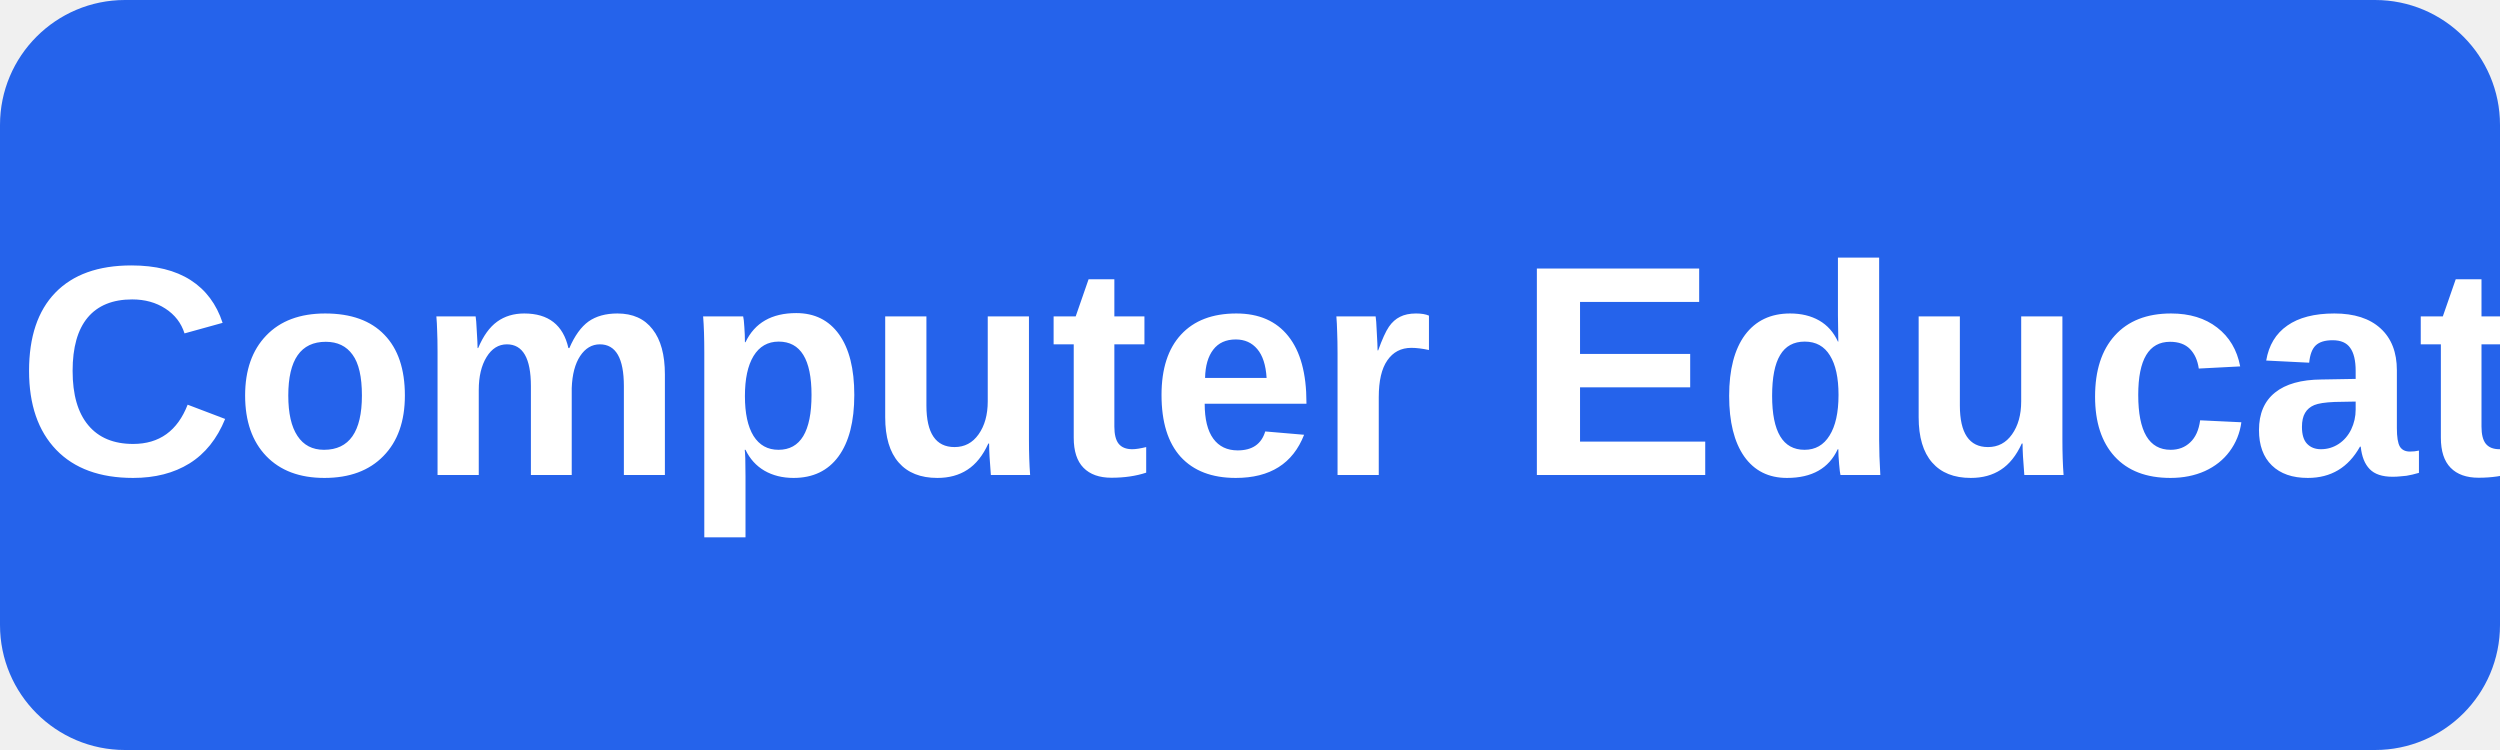
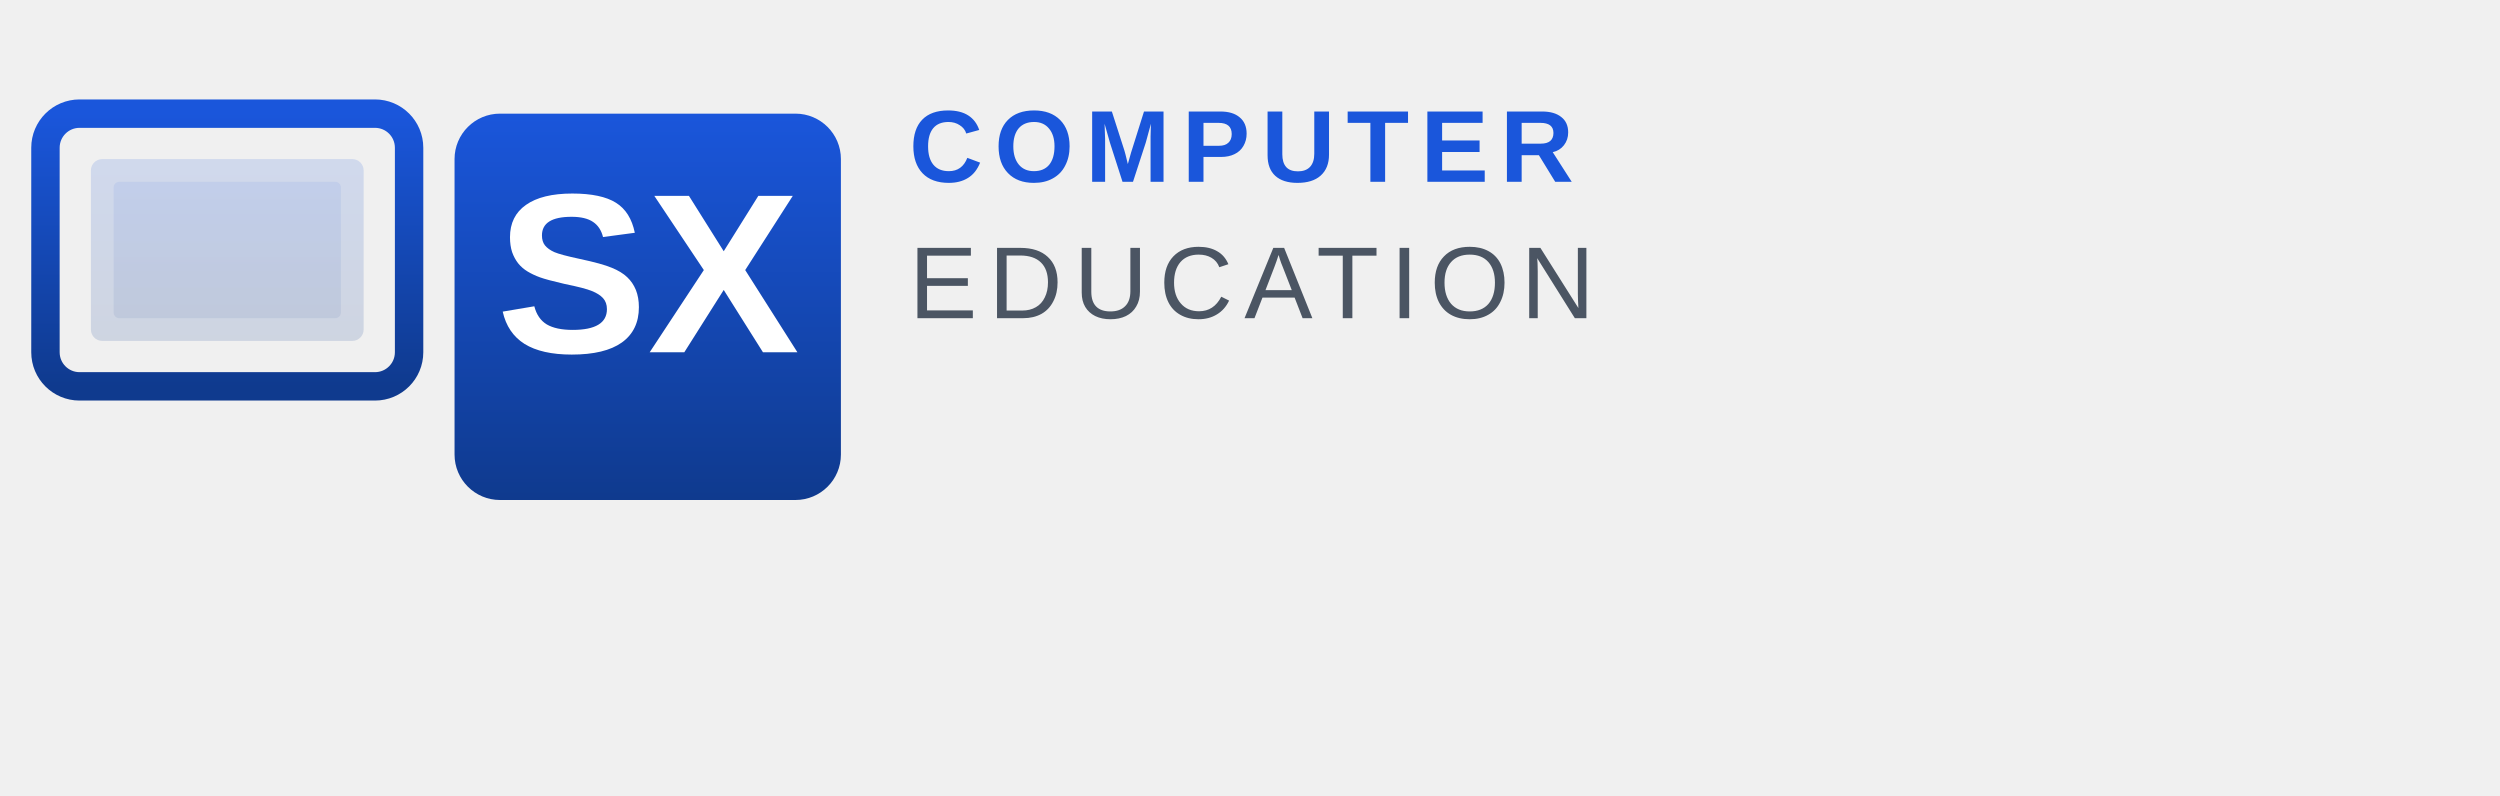
- <svg xmlns="http://www.w3.org/2000/svg" viewBox="0 0 200 60">
-   <rect width="200" height="60" rx="10" fill="#2563eb" />
-   <text x="100" y="38" font-size="24" font-weight="bold" fill="white" text-anchor="middle" font-family="Arial">VS Computer Education</text>
+ <svg xmlns="http://www.w3.org/2000/svg" viewBox="0 0 220 70" width="220" height="70">
+   <defs>
+     <linearGradient id="vgrad" x1="0" y1="0" x2="0" y2="1">
+       <stop offset="0%" stop-color="#1a56db" />
+       <stop offset="100%" stop-color="#0f3a8e" />
+     </linearGradient>
+   </defs>
+   <rect x="4" y="10" width="32" height="24" rx="3" fill="none" stroke="url(#vgrad)" stroke-width="2.5" />
+   <rect x="8" y="14" width="24" height="16" rx="1" fill="url(#vgrad)" opacity="0.15" />
+   <line x1="20" y1="34" x2="20" y2="42" stroke="url(#vgrad)" stroke-width="2.5" />
+   <line x1="12" y1="42" x2="28" y2="42" stroke="url(#vgrad)" stroke-width="2.5" stroke-linecap="round" />
+   <rect x="10" y="16" width="20" height="12" rx="0.5" fill="url(#vgrad)" opacity="0.08" />
+   <rect x="40" y="10" width="34" height="34" rx="4" fill="url(#vgrad)" />
+   <text x="57" y="31" font-family="Arial Black, Arial, sans-serif" font-size="20" font-weight="900" fill="white" text-anchor="middle">SX</text>
+   <text x="80" y="16" font-family="Arial, sans-serif" font-size="9" font-weight="800" fill="#1a56db" letter-spacing="1">COMPUTER</text>
+   <text x="80" y="28" font-family="Arial, sans-serif" font-size="9" font-weight="400" fill="#4b5563" letter-spacing="1">EDUCATION</text>
</svg>
